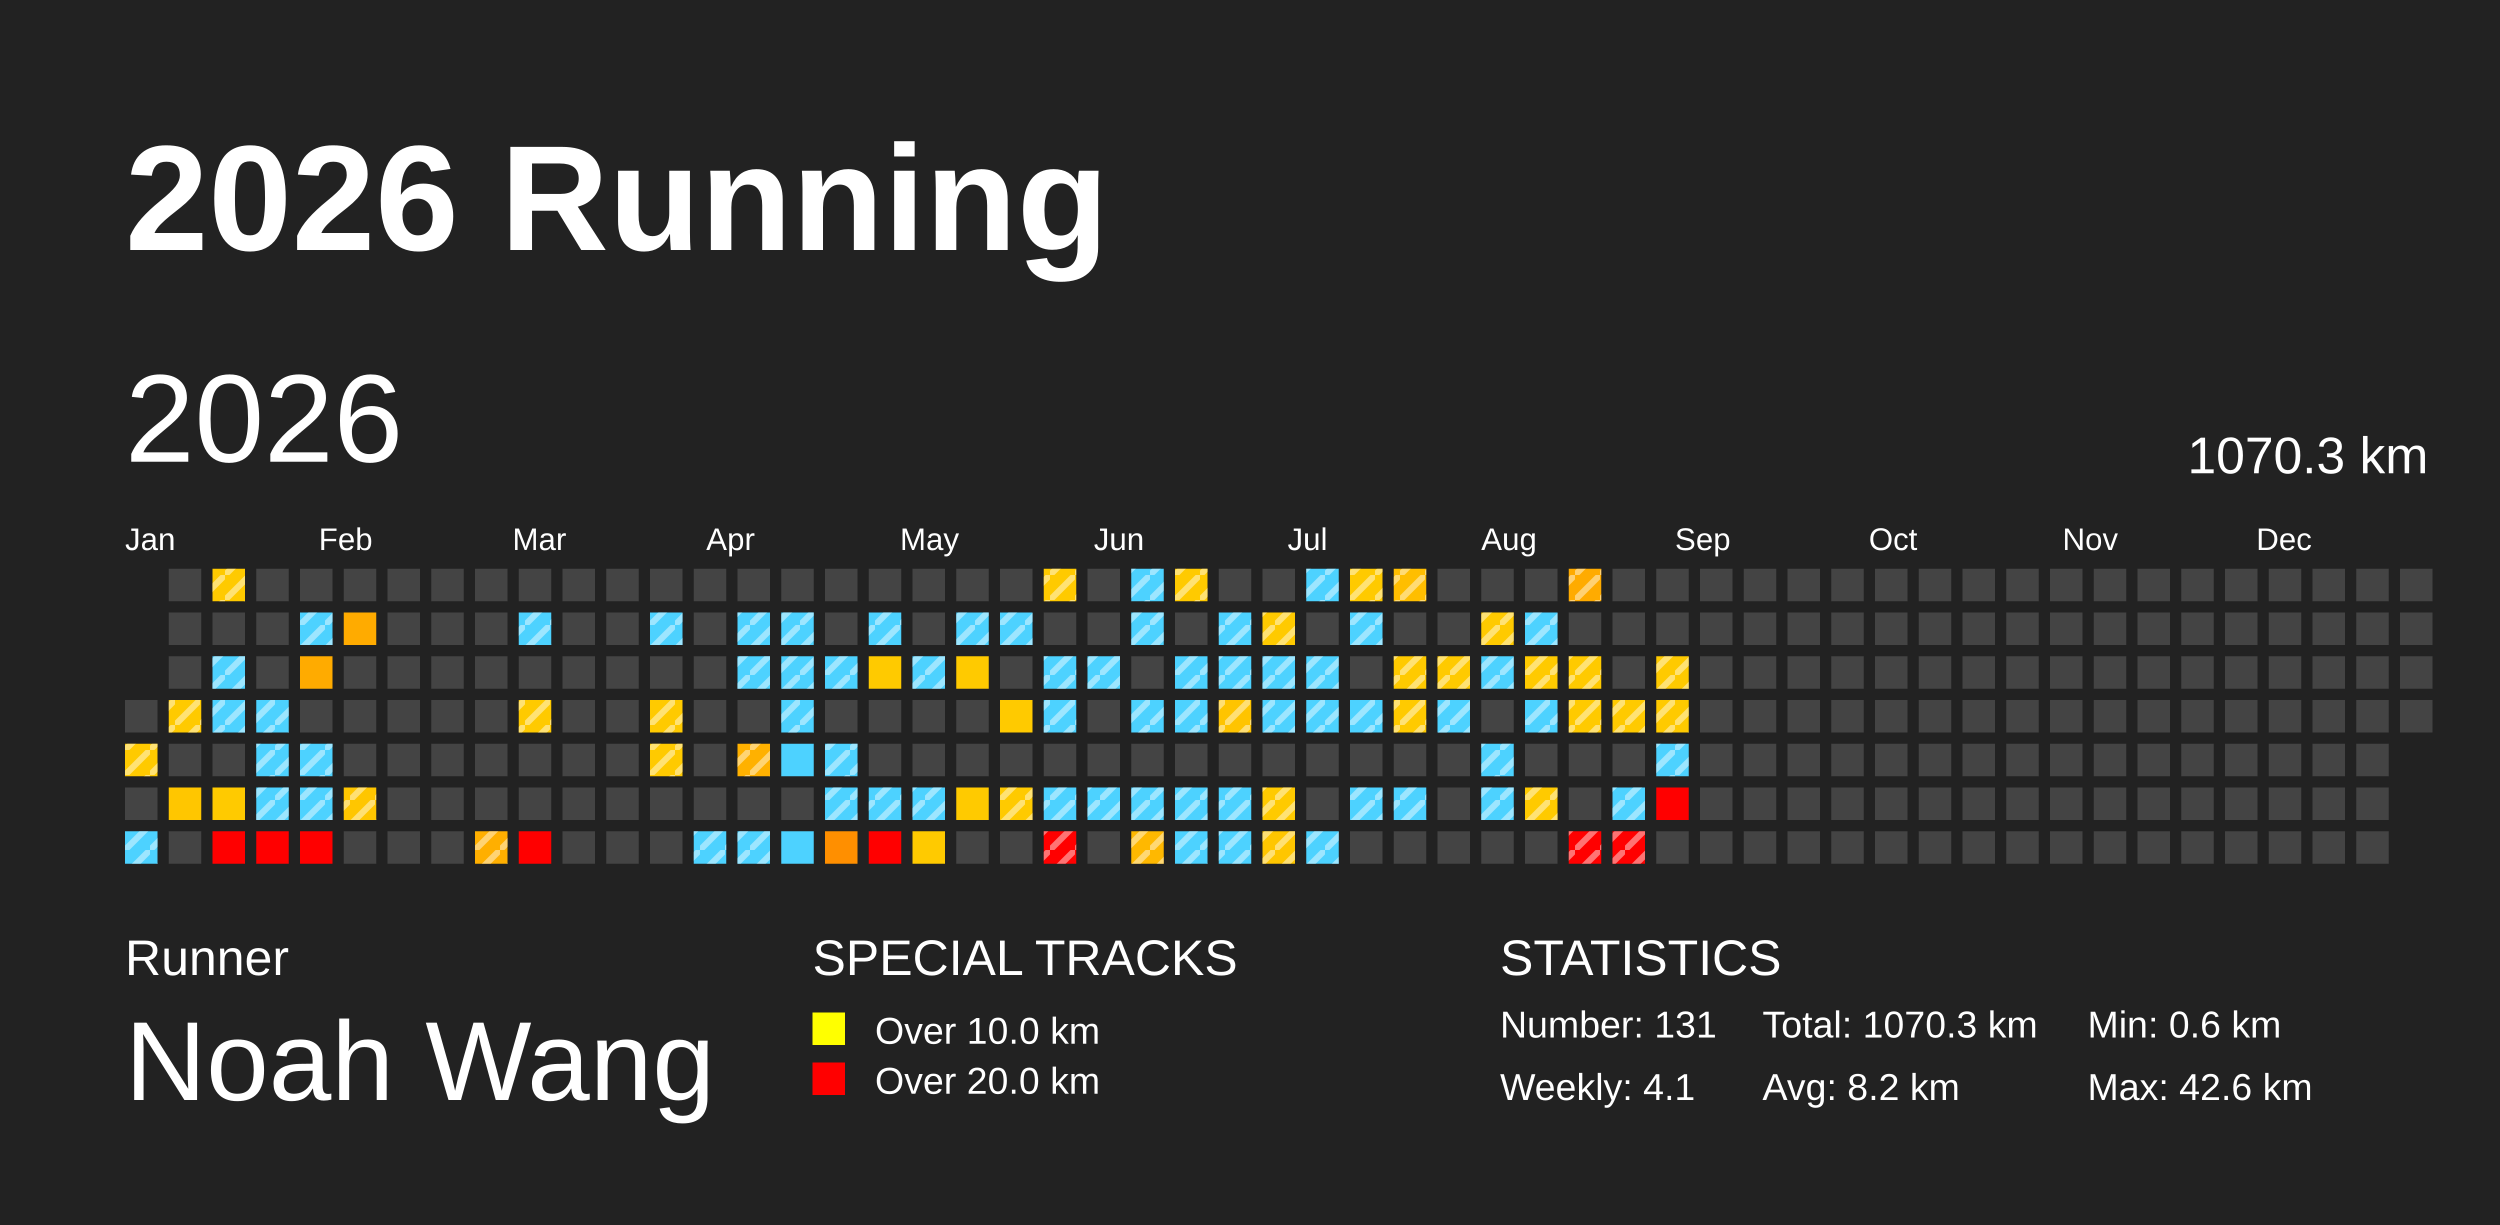
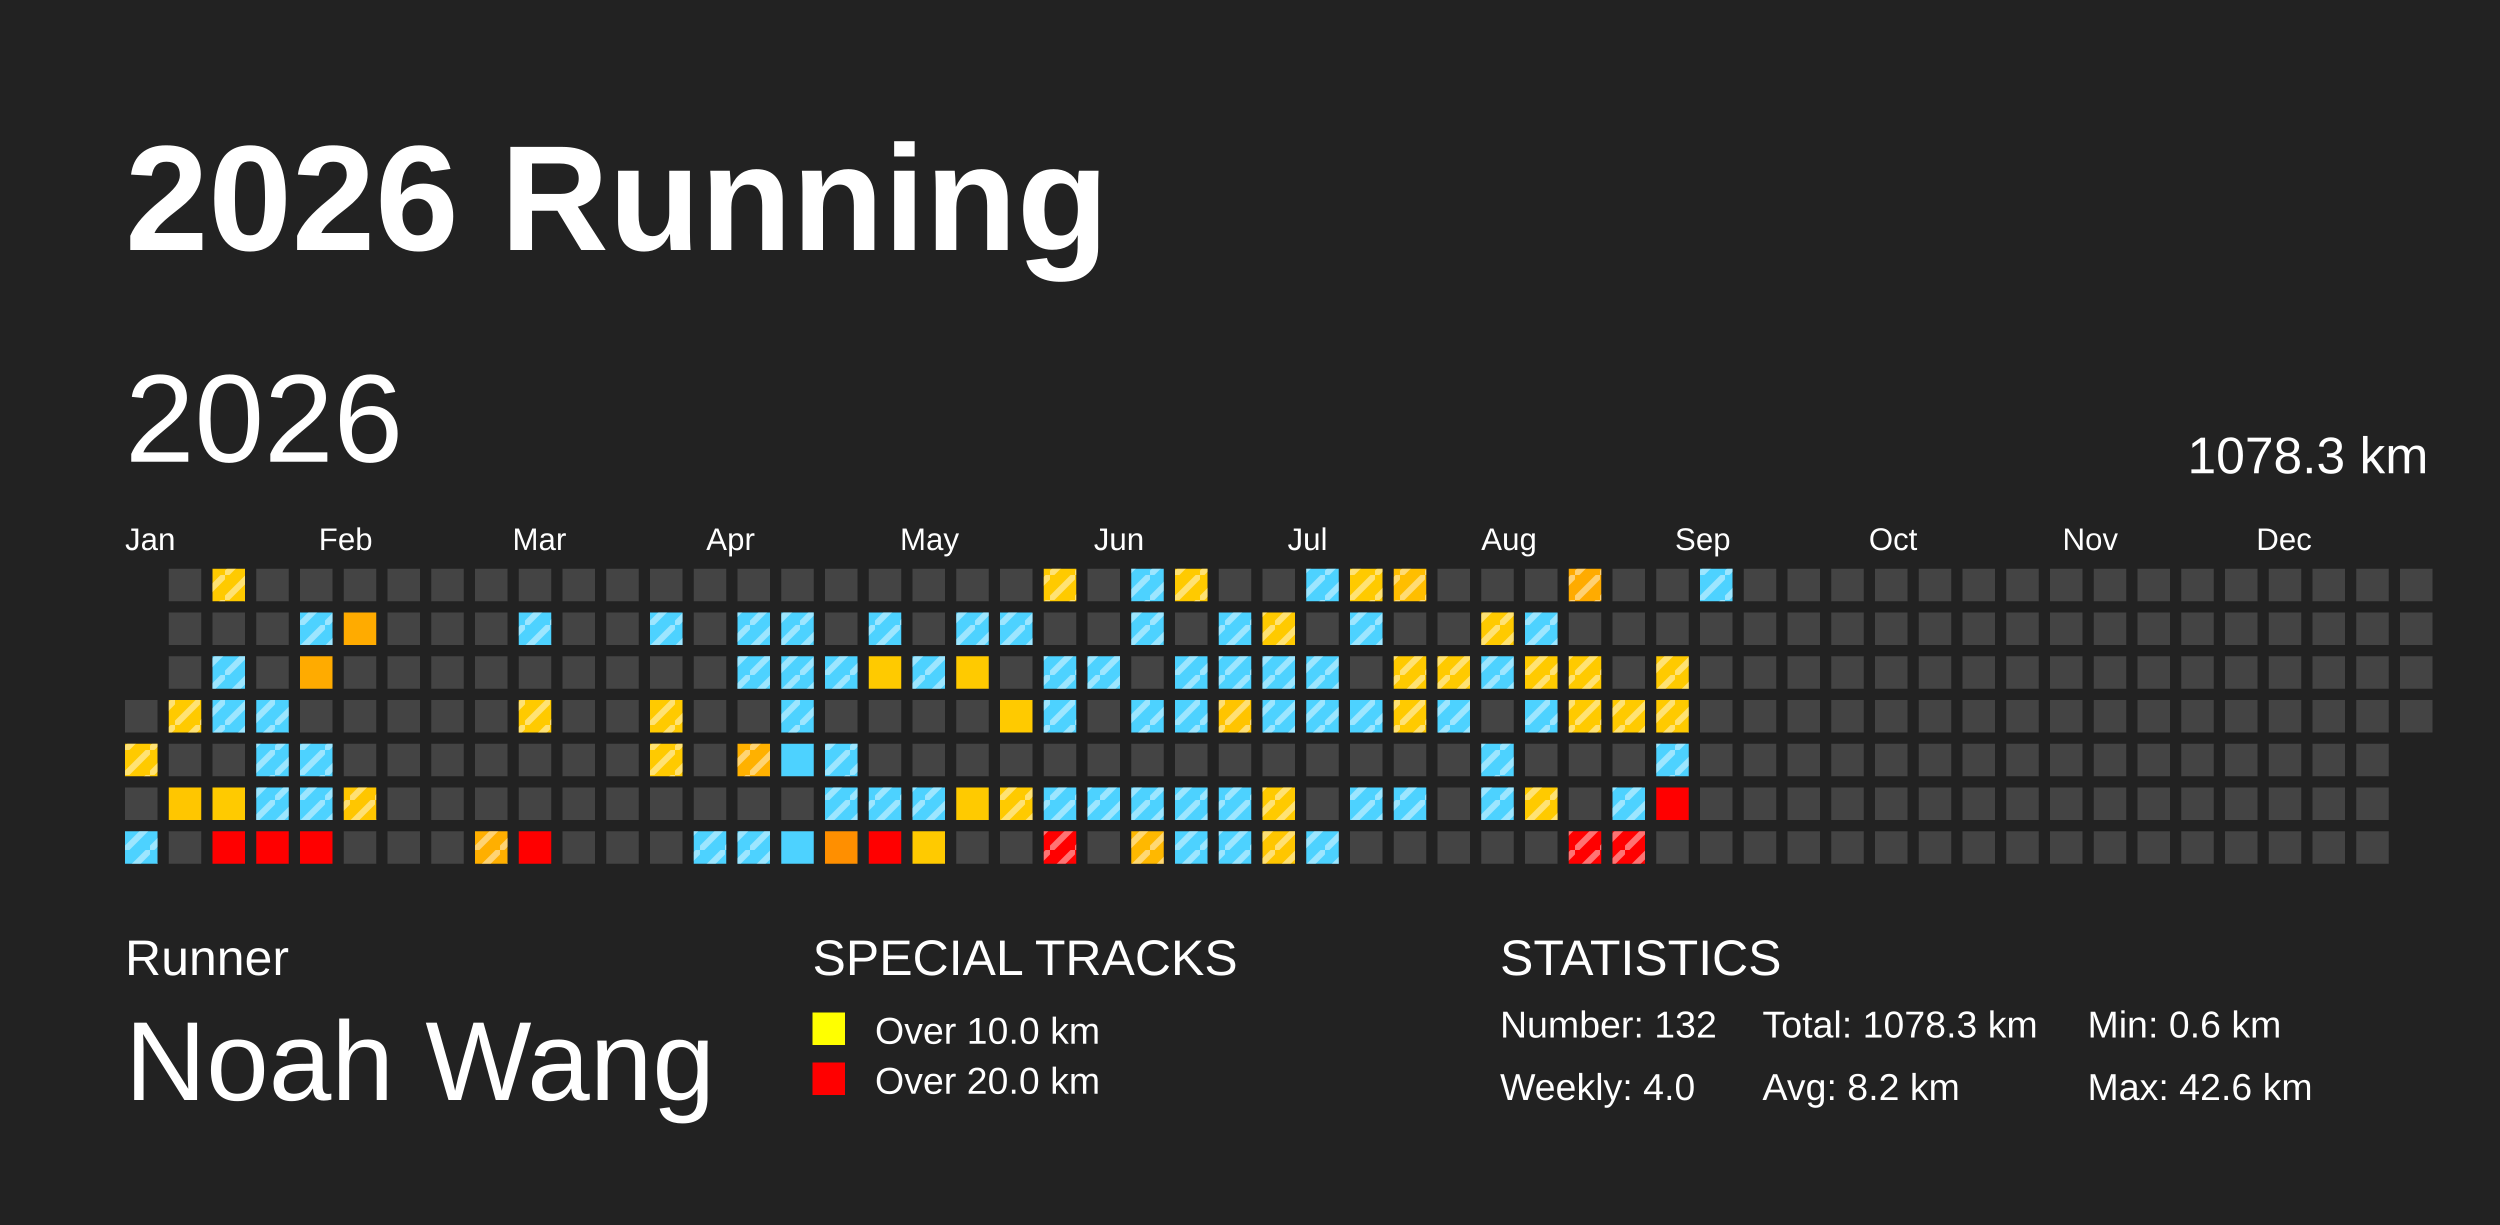
<svg xmlns="http://www.w3.org/2000/svg" baseProfile="full" height="98mm" version="1.1" viewBox="0,0,200,98" width="200mm">
  <defs>
    <pattern height="2" id="indoor-stripe" patternUnits="userSpaceOnUse" width="2">
      <line stroke="white" stroke-opacity="0.45" stroke-width="0.5" x1="0" x2="2" y1="2" y2="0" />
    </pattern>
  </defs>
  <rect fill="#222222" height="98" width="200" x="0" y="0" />
  <text fill="#FFFFFF" style="font-size:12px; font-family:Arial; font-weight:bold;" x="10" y="20">2026 Running</text>
  <text fill="#FFFFFF" style="font-size:4px; font-family:Arial" x="10" y="78">Runner</text>
  <text fill="#FFFFFF" style="font-size:9px; font-family:Arial" x="10" y="88">Noah Wang</text>
  <text fill="#FFFFFF" style="font-size:4px; font-family:Arial" x="65" y="78">SPECIAL TRACKS</text>
  <rect fill="yellow" height="2.6" width="2.6" x="65" y="81" />
  <text fill="#FFFFFF" style="font-size:3px; font-family:Arial" x="70" y="83.5">Over 10.0 km</text>
  <rect fill="red" height="2.6" width="2.6" x="65" y="85" />
  <text fill="#FFFFFF" style="font-size:3px; font-family:Arial" x="70" y="87.5">Over 20.0 km</text>
  <text fill="#FFFFFF" style="font-size:4px; font-family:Arial" x="120" y="78">STATISTICS</text>
-   <text fill="#FFFFFF" style="font-size:3px; font-family:Arial" x="120" y="83">Number: 131</text>
-   <text fill="#FFFFFF" style="font-size:3px; font-family:Arial" x="120" y="88">Weekly: 4.1</text>
-   <text fill="#FFFFFF" style="font-size:3px; font-family:Arial" x="141" y="83">Total: 1070.3 km</text>
+   <text fill="#FFFFFF" style="font-size:3px; font-family:Arial" x="120" y="83">Number: 132</text>
+   <text fill="#FFFFFF" style="font-size:3px; font-family:Arial" x="120" y="88">Weekly: 4.0</text>
+   <text fill="#FFFFFF" style="font-size:3px; font-family:Arial" x="141" y="83">Total: 1078.3 km</text>
  <text fill="#FFFFFF" style="font-size:3px; font-family:Arial" x="141" y="88">Avg: 8.2 km</text>
  <text fill="#FFFFFF" style="font-size:3px; font-family:Arial" x="167" y="83">Min: 0.6 km</text>
  <text fill="#FFFFFF" style="font-size:3px; font-family:Arial" x="167" y="88">Max: 42.6 km</text>
  <text dominant-baseline="hanging" fill="#FFFFFF" style="font-size:10.0px; font-family:Arial;" x="10" y="30">2026</text>
-   <text dominant-baseline="hanging" fill="#FFFFFF" style="font-size:4.125px; font-family:Arial;" x="175" y="35">1070.3 km</text>
+   <text dominant-baseline="hanging" fill="#FFFFFF" style="font-size:4.125px; font-family:Arial;" x="175" y="35">1078.3 km</text>
  <text fill="#FFFFFF" style="font-size:2.5px; font-family:Arial" x="10.0" y="44">Jan</text>
  <text fill="#FFFFFF" style="font-size:2.5px; font-family:Arial" x="25.5" y="44">Feb</text>
  <text fill="#FFFFFF" style="font-size:2.5px; font-family:Arial" x="41.0" y="44">Mar</text>
  <text fill="#FFFFFF" style="font-size:2.5px; font-family:Arial" x="56.5" y="44">Apr</text>
  <text fill="#FFFFFF" style="font-size:2.5px; font-family:Arial" x="72.0" y="44">May</text>
  <text fill="#FFFFFF" style="font-size:2.5px; font-family:Arial" x="87.5" y="44">Jun</text>
  <text fill="#FFFFFF" style="font-size:2.5px; font-family:Arial" x="103.0" y="44">Jul</text>
  <text fill="#FFFFFF" style="font-size:2.5px; font-family:Arial" x="118.5" y="44">Aug</text>
  <text fill="#FFFFFF" style="font-size:2.5px; font-family:Arial" x="134.0" y="44">Sep</text>
  <text fill="#FFFFFF" style="font-size:2.5px; font-family:Arial" x="149.5" y="44">Oct</text>
  <text fill="#FFFFFF" style="font-size:2.5px; font-family:Arial" x="165.0" y="44">Nov</text>
  <text fill="#FFFFFF" style="font-size:2.5px; font-family:Arial" x="180.5" y="44">Dec</text>
  <rect fill="#444444" height="2.6" width="2.6" x="10.0" y="56.0" />
  <rect fill="#ffca00" height="2.6" width="2.6" x="10.0" y="59.5" />
  <rect fill="url(#indoor-stripe)" height="2.6" style="pointer-events: none;" width="2.6" x="10.0" y="59.5" />
  <rect fill="#444444" height="2.6" width="2.6" x="10.0" y="63.0" />
  <rect fill="#4dd2ff" height="2.6" width="2.6" x="10.0" y="66.5" />
  <rect fill="url(#indoor-stripe)" height="2.6" style="pointer-events: none;" width="2.6" x="10.0" y="66.5" />
  <rect fill="#444444" height="2.6" width="2.6" x="13.5" y="45.5" />
  <rect fill="#444444" height="2.6" width="2.6" x="13.5" y="49.0" />
  <rect fill="#444444" height="2.6" width="2.6" x="13.5" y="52.5" />
  <rect fill="#ffca00" height="2.6" width="2.6" x="13.5" y="56.0" />
  <rect fill="url(#indoor-stripe)" height="2.6" style="pointer-events: none;" width="2.6" x="13.5" y="56.0" />
  <rect fill="#444444" height="2.6" width="2.6" x="13.5" y="59.5" />
  <rect fill="#ffc600" height="2.6" width="2.6" x="13.5" y="63.0" />
  <rect fill="#444444" height="2.6" width="2.6" x="13.5" y="66.5" />
  <rect fill="#ffca00" height="2.6" width="2.6" x="17.0" y="45.5" />
  <rect fill="url(#indoor-stripe)" height="2.6" style="pointer-events: none;" width="2.6" x="17.0" y="45.5" />
  <rect fill="#444444" height="2.6" width="2.6" x="17.0" y="49.0" />
  <rect fill="#4dd2ff" height="2.6" width="2.6" x="17.0" y="52.5" />
  <rect fill="url(#indoor-stripe)" height="2.6" style="pointer-events: none;" width="2.6" x="17.0" y="52.5" />
  <rect fill="#4dd2ff" height="2.6" width="2.6" x="17.0" y="56.0" />
  <rect fill="url(#indoor-stripe)" height="2.6" style="pointer-events: none;" width="2.6" x="17.0" y="56.0" />
  <rect fill="#444444" height="2.6" width="2.6" x="17.0" y="59.5" />
  <rect fill="#ffca00" height="2.6" width="2.6" x="17.0" y="63.0" />
  <rect fill="red" height="2.6" width="2.6" x="17.0" y="66.5" />
  <rect fill="#444444" height="2.6" width="2.6" x="20.5" y="45.5" />
  <rect fill="#444444" height="2.6" width="2.6" x="20.5" y="49.0" />
  <rect fill="#444444" height="2.6" width="2.6" x="20.5" y="52.5" />
  <rect fill="#4dd2ff" height="2.6" width="2.6" x="20.5" y="56.0" />
  <rect fill="url(#indoor-stripe)" height="2.6" style="pointer-events: none;" width="2.6" x="20.5" y="56.0" />
  <rect fill="#4dd2ff" height="2.6" width="2.6" x="20.5" y="59.5" />
  <rect fill="url(#indoor-stripe)" height="2.6" style="pointer-events: none;" width="2.6" x="20.5" y="59.5" />
  <rect fill="#4dd2ff" height="2.6" width="2.6" x="20.5" y="63.0" />
  <rect fill="url(#indoor-stripe)" height="2.6" style="pointer-events: none;" width="2.6" x="20.5" y="63.0" />
  <rect fill="red" height="2.6" width="2.6" x="20.5" y="66.5" />
  <rect fill="#444444" height="2.6" width="2.6" x="24.0" y="45.5" />
  <rect fill="#4dd2ff" height="2.6" width="2.6" x="24.0" y="49.0" />
  <rect fill="url(#indoor-stripe)" height="2.6" style="pointer-events: none;" width="2.6" x="24.0" y="49.0" />
  <rect fill="#ffab00" height="2.6" width="2.6" x="24.0" y="52.5" />
  <rect fill="#444444" height="2.6" width="2.6" x="24.0" y="56.0" />
  <rect fill="#4dd2ff" height="2.6" width="2.6" x="24.0" y="59.5" />
  <rect fill="url(#indoor-stripe)" height="2.6" style="pointer-events: none;" width="2.6" x="24.0" y="59.5" />
  <rect fill="#4dd2ff" height="2.6" width="2.6" x="24.0" y="63.0" />
  <rect fill="url(#indoor-stripe)" height="2.6" style="pointer-events: none;" width="2.6" x="24.0" y="63.0" />
  <rect fill="red" height="2.6" width="2.6" x="24.0" y="66.5" />
  <rect fill="#444444" height="2.6" width="2.6" x="27.5" y="45.5" />
  <rect fill="#ffab00" height="2.6" width="2.6" x="27.5" y="49.0" />
  <rect fill="#444444" height="2.6" width="2.6" x="27.5" y="52.5" />
  <rect fill="#444444" height="2.6" width="2.6" x="27.5" y="56.0" />
  <rect fill="#444444" height="2.6" width="2.6" x="27.5" y="59.5" />
  <rect fill="#ffc600" height="2.6" width="2.6" x="27.5" y="63.0" />
  <rect fill="url(#indoor-stripe)" height="2.6" style="pointer-events: none;" width="2.6" x="27.5" y="63.0" />
  <rect fill="#444444" height="2.6" width="2.6" x="27.5" y="66.5" />
  <rect fill="#444444" height="2.6" width="2.6" x="31.0" y="45.5" />
  <rect fill="#444444" height="2.6" width="2.6" x="31.0" y="49.0" />
  <rect fill="#444444" height="2.6" width="2.6" x="31.0" y="52.5" />
  <rect fill="#444444" height="2.6" width="2.6" x="31.0" y="56.0" />
  <rect fill="#444444" height="2.6" width="2.6" x="31.0" y="59.5" />
  <rect fill="#444444" height="2.6" width="2.6" x="31.0" y="63.0" />
  <rect fill="#444444" height="2.6" width="2.6" x="31.0" y="66.5" />
  <rect fill="#444444" height="2.6" width="2.6" x="34.5" y="45.5" />
  <rect fill="#444444" height="2.6" width="2.6" x="34.5" y="49.0" />
  <rect fill="#444444" height="2.6" width="2.6" x="34.5" y="52.5" />
  <rect fill="#444444" height="2.6" width="2.6" x="34.5" y="56.0" />
  <rect fill="#444444" height="2.6" width="2.6" x="34.5" y="59.5" />
  <rect fill="#444444" height="2.6" width="2.6" x="34.5" y="63.0" />
  <rect fill="#444444" height="2.6" width="2.6" x="34.5" y="66.5" />
  <rect fill="#444444" height="2.6" width="2.6" x="38.0" y="45.5" />
  <rect fill="#444444" height="2.6" width="2.6" x="38.0" y="49.0" />
  <rect fill="#444444" height="2.6" width="2.6" x="38.0" y="52.5" />
  <rect fill="#444444" height="2.6" width="2.6" x="38.0" y="56.0" />
  <rect fill="#444444" height="2.6" width="2.6" x="38.0" y="59.5" />
  <rect fill="#444444" height="2.6" width="2.6" x="38.0" y="63.0" />
  <rect fill="#ffaf00" height="2.6" width="2.6" x="38.0" y="66.5" />
  <rect fill="url(#indoor-stripe)" height="2.6" style="pointer-events: none;" width="2.6" x="38.0" y="66.5" />
  <rect fill="#444444" height="2.6" width="2.6" x="41.5" y="45.5" />
  <rect fill="#4dd2ff" height="2.6" width="2.6" x="41.5" y="49.0" />
  <rect fill="url(#indoor-stripe)" height="2.6" style="pointer-events: none;" width="2.6" x="41.5" y="49.0" />
  <rect fill="#444444" height="2.6" width="2.6" x="41.5" y="52.5" />
  <rect fill="#ffca00" height="2.6" width="2.6" x="41.5" y="56.0" />
  <rect fill="url(#indoor-stripe)" height="2.6" style="pointer-events: none;" width="2.6" x="41.5" y="56.0" />
  <rect fill="#444444" height="2.6" width="2.6" x="41.5" y="59.5" />
  <rect fill="#444444" height="2.6" width="2.6" x="41.5" y="63.0" />
  <rect fill="red" height="2.6" width="2.6" x="41.5" y="66.5" />
  <rect fill="#444444" height="2.6" width="2.6" x="45.0" y="45.5" />
  <rect fill="#444444" height="2.6" width="2.6" x="45.0" y="49.0" />
  <rect fill="#444444" height="2.6" width="2.6" x="45.0" y="52.5" />
  <rect fill="#444444" height="2.6" width="2.6" x="45.0" y="56.0" />
  <rect fill="#444444" height="2.6" width="2.6" x="45.0" y="59.5" />
  <rect fill="#444444" height="2.6" width="2.6" x="45.0" y="63.0" />
  <rect fill="#444444" height="2.6" width="2.6" x="45.0" y="66.5" />
  <rect fill="#444444" height="2.6" width="2.6" x="48.5" y="45.5" />
  <rect fill="#444444" height="2.6" width="2.6" x="48.5" y="49.0" />
  <rect fill="#444444" height="2.6" width="2.6" x="48.5" y="52.5" />
  <rect fill="#444444" height="2.6" width="2.6" x="48.5" y="56.0" />
  <rect fill="#444444" height="2.6" width="2.6" x="48.5" y="59.5" />
  <rect fill="#444444" height="2.6" width="2.6" x="48.5" y="63.0" />
  <rect fill="#444444" height="2.6" width="2.6" x="48.5" y="66.5" />
  <rect fill="#444444" height="2.6" width="2.6" x="52.0" y="45.5" />
  <rect fill="#4dd2ff" height="2.6" width="2.6" x="52.0" y="49.0" />
  <rect fill="url(#indoor-stripe)" height="2.6" style="pointer-events: none;" width="2.6" x="52.0" y="49.0" />
  <rect fill="#444444" height="2.6" width="2.6" x="52.0" y="52.5" />
  <rect fill="#ffca00" height="2.6" width="2.6" x="52.0" y="56.0" />
  <rect fill="url(#indoor-stripe)" height="2.6" style="pointer-events: none;" width="2.6" x="52.0" y="56.0" />
  <rect fill="#ffca00" height="2.6" width="2.6" x="52.0" y="59.5" />
  <rect fill="url(#indoor-stripe)" height="2.6" style="pointer-events: none;" width="2.6" x="52.0" y="59.5" />
  <rect fill="#444444" height="2.6" width="2.6" x="52.0" y="63.0" />
  <rect fill="#444444" height="2.6" width="2.6" x="52.0" y="66.5" />
  <rect fill="#444444" height="2.6" width="2.6" x="55.5" y="45.5" />
  <rect fill="#444444" height="2.6" width="2.6" x="55.5" y="49.0" />
  <rect fill="#444444" height="2.6" width="2.6" x="55.5" y="52.5" />
  <rect fill="#444444" height="2.6" width="2.6" x="55.5" y="56.0" />
  <rect fill="#444444" height="2.6" width="2.6" x="55.5" y="59.5" />
  <rect fill="#444444" height="2.6" width="2.6" x="55.5" y="63.0" />
  <rect fill="#4dd2ff" height="2.6" width="2.6" x="55.5" y="66.5" />
  <rect fill="url(#indoor-stripe)" height="2.6" style="pointer-events: none;" width="2.6" x="55.5" y="66.5" />
  <rect fill="#444444" height="2.6" width="2.6" x="59.0" y="45.5" />
  <rect fill="#4dd2ff" height="2.6" width="2.6" x="59.0" y="49.0" />
  <rect fill="url(#indoor-stripe)" height="2.6" style="pointer-events: none;" width="2.6" x="59.0" y="49.0" />
  <rect fill="#4dd2ff" height="2.6" width="2.6" x="59.0" y="52.5" />
  <rect fill="url(#indoor-stripe)" height="2.6" style="pointer-events: none;" width="2.6" x="59.0" y="52.5" />
  <rect fill="#444444" height="2.6" width="2.6" x="59.0" y="56.0" />
  <rect fill="#ffb100" height="2.6" width="2.6" x="59.0" y="59.5" />
  <rect fill="url(#indoor-stripe)" height="2.6" style="pointer-events: none;" width="2.6" x="59.0" y="59.5" />
  <rect fill="#444444" height="2.6" width="2.6" x="59.0" y="63.0" />
  <rect fill="#4dd2ff" height="2.6" width="2.6" x="59.0" y="66.5" />
  <rect fill="url(#indoor-stripe)" height="2.6" style="pointer-events: none;" width="2.6" x="59.0" y="66.5" />
  <rect fill="#444444" height="2.6" width="2.6" x="62.5" y="45.5" />
  <rect fill="#4dd2ff" height="2.6" width="2.6" x="62.5" y="49.0" />
  <rect fill="url(#indoor-stripe)" height="2.6" style="pointer-events: none;" width="2.6" x="62.5" y="49.0" />
  <rect fill="#4dd2ff" height="2.6" width="2.6" x="62.5" y="52.5" />
  <rect fill="url(#indoor-stripe)" height="2.6" style="pointer-events: none;" width="2.6" x="62.5" y="52.5" />
  <rect fill="#4dd2ff" height="2.6" width="2.6" x="62.5" y="56.0" />
  <rect fill="url(#indoor-stripe)" height="2.6" style="pointer-events: none;" width="2.6" x="62.5" y="56.0" />
  <rect fill="#4dd2ff" height="2.6" width="2.6" x="62.5" y="59.5" />
  <rect fill="#444444" height="2.6" width="2.6" x="62.5" y="63.0" />
  <rect fill="#4dd2ff" height="2.6" width="2.6" x="62.5" y="66.5" />
  <rect fill="#444444" height="2.6" width="2.6" x="66.0" y="45.5" />
  <rect fill="#444444" height="2.6" width="2.6" x="66.0" y="49.0" />
  <rect fill="#4dd2ff" height="2.6" width="2.6" x="66.0" y="52.5" />
  <rect fill="url(#indoor-stripe)" height="2.6" style="pointer-events: none;" width="2.6" x="66.0" y="52.5" />
  <rect fill="#444444" height="2.6" width="2.6" x="66.0" y="56.0" />
  <rect fill="#4dd2ff" height="2.6" width="2.6" x="66.0" y="59.5" />
  <rect fill="url(#indoor-stripe)" height="2.6" style="pointer-events: none;" width="2.6" x="66.0" y="59.5" />
  <rect fill="#4dd2ff" height="2.6" width="2.6" x="66.0" y="63.0" />
  <rect fill="url(#indoor-stripe)" height="2.6" style="pointer-events: none;" width="2.6" x="66.0" y="63.0" />
  <rect fill="#ff8f00" height="2.6" width="2.6" x="66.0" y="66.5" />
  <rect fill="#444444" height="2.6" width="2.6" x="69.5" y="45.5" />
  <rect fill="#4dd2ff" height="2.6" width="2.6" x="69.5" y="49.0" />
  <rect fill="url(#indoor-stripe)" height="2.6" style="pointer-events: none;" width="2.6" x="69.5" y="49.0" />
  <rect fill="#ffca00" height="2.6" width="2.6" x="69.5" y="52.5" />
  <rect fill="#444444" height="2.6" width="2.6" x="69.5" y="56.0" />
  <rect fill="#444444" height="2.6" width="2.6" x="69.5" y="59.5" />
  <rect fill="#4dd2ff" height="2.6" width="2.6" x="69.5" y="63.0" />
  <rect fill="url(#indoor-stripe)" height="2.6" style="pointer-events: none;" width="2.6" x="69.5" y="63.0" />
  <rect fill="red" height="2.6" width="2.6" x="69.5" y="66.5" />
  <rect fill="#444444" height="2.6" width="2.6" x="73.0" y="45.5" />
  <rect fill="#444444" height="2.6" width="2.6" x="73.0" y="49.0" />
  <rect fill="#4dd2ff" height="2.6" width="2.6" x="73.0" y="52.5" />
  <rect fill="url(#indoor-stripe)" height="2.6" style="pointer-events: none;" width="2.6" x="73.0" y="52.5" />
  <rect fill="#444444" height="2.6" width="2.6" x="73.0" y="56.0" />
  <rect fill="#444444" height="2.6" width="2.6" x="73.0" y="59.5" />
  <rect fill="#4dd2ff" height="2.6" width="2.6" x="73.0" y="63.0" />
  <rect fill="url(#indoor-stripe)" height="2.6" style="pointer-events: none;" width="2.6" x="73.0" y="63.0" />
  <rect fill="#ffca00" height="2.6" width="2.6" x="73.0" y="66.5" />
  <rect fill="#444444" height="2.6" width="2.6" x="76.5" y="45.5" />
  <rect fill="#4dd2ff" height="2.6" width="2.6" x="76.5" y="49.0" />
  <rect fill="url(#indoor-stripe)" height="2.6" style="pointer-events: none;" width="2.6" x="76.5" y="49.0" />
  <rect fill="#ffca00" height="2.6" width="2.6" x="76.5" y="52.5" />
  <rect fill="#444444" height="2.6" width="2.6" x="76.5" y="56.0" />
  <rect fill="#444444" height="2.6" width="2.6" x="76.5" y="59.5" />
  <rect fill="#ffca00" height="2.6" width="2.6" x="76.5" y="63.0" />
  <rect fill="#444444" height="2.6" width="2.6" x="76.5" y="66.5" />
  <rect fill="#444444" height="2.6" width="2.6" x="80.0" y="45.5" />
  <rect fill="#4dd2ff" height="2.6" width="2.6" x="80.0" y="49.0" />
  <rect fill="url(#indoor-stripe)" height="2.6" style="pointer-events: none;" width="2.6" x="80.0" y="49.0" />
  <rect fill="#444444" height="2.6" width="2.6" x="80.0" y="52.5" />
  <rect fill="#ffca00" height="2.6" width="2.6" x="80.0" y="56.0" />
  <rect fill="#444444" height="2.6" width="2.6" x="80.0" y="59.5" />
  <rect fill="#ffca00" height="2.6" width="2.6" x="80.0" y="63.0" />
  <rect fill="url(#indoor-stripe)" height="2.6" style="pointer-events: none;" width="2.6" x="80.0" y="63.0" />
  <rect fill="#444444" height="2.6" width="2.6" x="80.0" y="66.5" />
  <rect fill="#ffca00" height="2.6" width="2.6" x="83.5" y="45.5" />
  <rect fill="url(#indoor-stripe)" height="2.6" style="pointer-events: none;" width="2.6" x="83.5" y="45.5" />
  <rect fill="#444444" height="2.6" width="2.6" x="83.5" y="49.0" />
  <rect fill="#4dd2ff" height="2.6" width="2.6" x="83.5" y="52.5" />
  <rect fill="url(#indoor-stripe)" height="2.6" style="pointer-events: none;" width="2.6" x="83.5" y="52.5" />
  <rect fill="#4dd2ff" height="2.6" width="2.6" x="83.5" y="56.0" />
  <rect fill="url(#indoor-stripe)" height="2.6" style="pointer-events: none;" width="2.6" x="83.5" y="56.0" />
  <rect fill="#444444" height="2.6" width="2.6" x="83.5" y="59.5" />
  <rect fill="#4dd2ff" height="2.6" width="2.6" x="83.5" y="63.0" />
  <rect fill="url(#indoor-stripe)" height="2.6" style="pointer-events: none;" width="2.6" x="83.5" y="63.0" />
  <rect fill="red" height="2.6" width="2.6" x="83.5" y="66.5" />
  <rect fill="url(#indoor-stripe)" height="2.6" style="pointer-events: none;" width="2.6" x="83.5" y="66.5" />
  <rect fill="#444444" height="2.6" width="2.6" x="87.0" y="45.5" />
  <rect fill="#444444" height="2.6" width="2.6" x="87.0" y="49.0" />
  <rect fill="#4dd2ff" height="2.6" width="2.6" x="87.0" y="52.5" />
  <rect fill="url(#indoor-stripe)" height="2.6" style="pointer-events: none;" width="2.6" x="87.0" y="52.5" />
  <rect fill="#444444" height="2.6" width="2.6" x="87.0" y="56.0" />
  <rect fill="#444444" height="2.6" width="2.6" x="87.0" y="59.5" />
  <rect fill="#4dd2ff" height="2.6" width="2.6" x="87.0" y="63.0" />
  <rect fill="url(#indoor-stripe)" height="2.6" style="pointer-events: none;" width="2.6" x="87.0" y="63.0" />
  <rect fill="#444444" height="2.6" width="2.6" x="87.0" y="66.5" />
  <rect fill="#4dd2ff" height="2.6" width="2.6" x="90.5" y="45.5" />
  <rect fill="url(#indoor-stripe)" height="2.6" style="pointer-events: none;" width="2.6" x="90.5" y="45.5" />
  <rect fill="#4dd2ff" height="2.6" width="2.6" x="90.5" y="49.0" />
  <rect fill="url(#indoor-stripe)" height="2.6" style="pointer-events: none;" width="2.6" x="90.5" y="49.0" />
  <rect fill="#444444" height="2.6" width="2.6" x="90.5" y="52.5" />
  <rect fill="#4dd2ff" height="2.6" width="2.6" x="90.5" y="56.0" />
  <rect fill="url(#indoor-stripe)" height="2.6" style="pointer-events: none;" width="2.6" x="90.5" y="56.0" />
  <rect fill="#444444" height="2.6" width="2.6" x="90.5" y="59.5" />
  <rect fill="#4dd2ff" height="2.6" width="2.6" x="90.5" y="63.0" />
  <rect fill="url(#indoor-stripe)" height="2.6" style="pointer-events: none;" width="2.6" x="90.5" y="63.0" />
  <rect fill="#ffb800" height="2.6" width="2.6" x="90.5" y="66.5" />
  <rect fill="url(#indoor-stripe)" height="2.6" style="pointer-events: none;" width="2.6" x="90.5" y="66.5" />
  <rect fill="#ffca00" height="2.6" width="2.6" x="94.0" y="45.5" />
  <rect fill="url(#indoor-stripe)" height="2.6" style="pointer-events: none;" width="2.6" x="94.0" y="45.5" />
  <rect fill="#444444" height="2.6" width="2.6" x="94.0" y="49.0" />
  <rect fill="#4dd2ff" height="2.6" width="2.6" x="94.0" y="52.5" />
  <rect fill="url(#indoor-stripe)" height="2.6" style="pointer-events: none;" width="2.6" x="94.0" y="52.5" />
  <rect fill="#4dd2ff" height="2.6" width="2.6" x="94.0" y="56.0" />
  <rect fill="url(#indoor-stripe)" height="2.6" style="pointer-events: none;" width="2.6" x="94.0" y="56.0" />
  <rect fill="#444444" height="2.6" width="2.6" x="94.0" y="59.5" />
  <rect fill="#4dd2ff" height="2.6" width="2.6" x="94.0" y="63.0" />
  <rect fill="url(#indoor-stripe)" height="2.6" style="pointer-events: none;" width="2.6" x="94.0" y="63.0" />
  <rect fill="#4dd2ff" height="2.6" width="2.6" x="94.0" y="66.5" />
  <rect fill="url(#indoor-stripe)" height="2.6" style="pointer-events: none;" width="2.6" x="94.0" y="66.5" />
  <rect fill="#444444" height="2.6" width="2.6" x="97.5" y="45.5" />
  <rect fill="#4dd2ff" height="2.6" width="2.6" x="97.5" y="49.0" />
  <rect fill="url(#indoor-stripe)" height="2.6" style="pointer-events: none;" width="2.6" x="97.5" y="49.0" />
  <rect fill="#4dd2ff" height="2.6" width="2.6" x="97.5" y="52.5" />
  <rect fill="url(#indoor-stripe)" height="2.6" style="pointer-events: none;" width="2.6" x="97.5" y="52.5" />
  <rect fill="#ffc400" height="2.6" width="2.6" x="97.5" y="56.0" />
  <rect fill="url(#indoor-stripe)" height="2.6" style="pointer-events: none;" width="2.6" x="97.5" y="56.0" />
  <rect fill="#444444" height="2.6" width="2.6" x="97.5" y="59.5" />
  <rect fill="#4dd2ff" height="2.6" width="2.6" x="97.5" y="63.0" />
  <rect fill="url(#indoor-stripe)" height="2.6" style="pointer-events: none;" width="2.6" x="97.5" y="63.0" />
  <rect fill="#4dd2ff" height="2.6" width="2.6" x="97.5" y="66.5" />
  <rect fill="url(#indoor-stripe)" height="2.6" style="pointer-events: none;" width="2.6" x="97.5" y="66.5" />
  <rect fill="#444444" height="2.6" width="2.6" x="101.0" y="45.5" />
  <rect fill="#ffca00" height="2.6" width="2.6" x="101.0" y="49.0" />
  <rect fill="url(#indoor-stripe)" height="2.6" style="pointer-events: none;" width="2.6" x="101.0" y="49.0" />
  <rect fill="#4dd2ff" height="2.6" width="2.6" x="101.0" y="52.5" />
  <rect fill="url(#indoor-stripe)" height="2.6" style="pointer-events: none;" width="2.6" x="101.0" y="52.5" />
  <rect fill="#4dd2ff" height="2.6" width="2.6" x="101.0" y="56.0" />
  <rect fill="url(#indoor-stripe)" height="2.6" style="pointer-events: none;" width="2.6" x="101.0" y="56.0" />
  <rect fill="#444444" height="2.6" width="2.6" x="101.0" y="59.5" />
  <rect fill="#ffca00" height="2.6" width="2.6" x="101.0" y="63.0" />
  <rect fill="url(#indoor-stripe)" height="2.6" style="pointer-events: none;" width="2.6" x="101.0" y="63.0" />
  <rect fill="#ffc600" height="2.6" width="2.6" x="101.0" y="66.5" />
  <rect fill="url(#indoor-stripe)" height="2.6" style="pointer-events: none;" width="2.6" x="101.0" y="66.5" />
  <rect fill="#4dd2ff" height="2.6" width="2.6" x="104.5" y="45.5" />
  <rect fill="url(#indoor-stripe)" height="2.6" style="pointer-events: none;" width="2.6" x="104.5" y="45.5" />
  <rect fill="#444444" height="2.6" width="2.6" x="104.5" y="49.0" />
  <rect fill="#4dd2ff" height="2.6" width="2.6" x="104.5" y="52.5" />
  <rect fill="url(#indoor-stripe)" height="2.6" style="pointer-events: none;" width="2.6" x="104.5" y="52.5" />
  <rect fill="#4dd2ff" height="2.6" width="2.6" x="104.5" y="56.0" />
  <rect fill="url(#indoor-stripe)" height="2.6" style="pointer-events: none;" width="2.6" x="104.5" y="56.0" />
  <rect fill="#444444" height="2.6" width="2.6" x="104.5" y="59.5" />
  <rect fill="#444444" height="2.6" width="2.6" x="104.5" y="63.0" />
  <rect fill="#4dd2ff" height="2.6" width="2.6" x="104.5" y="66.5" />
  <rect fill="url(#indoor-stripe)" height="2.6" style="pointer-events: none;" width="2.6" x="104.5" y="66.5" />
  <rect fill="#ffca00" height="2.6" width="2.6" x="108.0" y="45.5" />
  <rect fill="url(#indoor-stripe)" height="2.6" style="pointer-events: none;" width="2.6" x="108.0" y="45.5" />
  <rect fill="#4dd2ff" height="2.6" width="2.6" x="108.0" y="49.0" />
  <rect fill="url(#indoor-stripe)" height="2.6" style="pointer-events: none;" width="2.6" x="108.0" y="49.0" />
  <rect fill="#444444" height="2.6" width="2.6" x="108.0" y="52.5" />
  <rect fill="#4dd2ff" height="2.6" width="2.6" x="108.0" y="56.0" />
  <rect fill="url(#indoor-stripe)" height="2.6" style="pointer-events: none;" width="2.6" x="108.0" y="56.0" />
  <rect fill="#444444" height="2.6" width="2.6" x="108.0" y="59.5" />
  <rect fill="#4dd2ff" height="2.6" width="2.6" x="108.0" y="63.0" />
  <rect fill="url(#indoor-stripe)" height="2.6" style="pointer-events: none;" width="2.6" x="108.0" y="63.0" />
  <rect fill="#444444" height="2.6" width="2.6" x="108.0" y="66.5" />
  <rect fill="#ffbe00" height="2.6" width="2.6" x="111.5" y="45.5" />
  <rect fill="url(#indoor-stripe)" height="2.6" style="pointer-events: none;" width="2.6" x="111.5" y="45.5" />
  <rect fill="#444444" height="2.6" width="2.6" x="111.5" y="49.0" />
  <rect fill="#ffca00" height="2.6" width="2.6" x="111.5" y="52.5" />
  <rect fill="url(#indoor-stripe)" height="2.6" style="pointer-events: none;" width="2.6" x="111.5" y="52.5" />
  <rect fill="#ffca00" height="2.6" width="2.6" x="111.5" y="56.0" />
  <rect fill="url(#indoor-stripe)" height="2.6" style="pointer-events: none;" width="2.6" x="111.5" y="56.0" />
  <rect fill="#444444" height="2.6" width="2.6" x="111.5" y="59.5" />
  <rect fill="#4dd2ff" height="2.6" width="2.6" x="111.5" y="63.0" />
  <rect fill="url(#indoor-stripe)" height="2.6" style="pointer-events: none;" width="2.6" x="111.5" y="63.0" />
  <rect fill="#444444" height="2.6" width="2.6" x="111.5" y="66.5" />
  <rect fill="#444444" height="2.6" width="2.6" x="115.0" y="45.5" />
  <rect fill="#444444" height="2.6" width="2.6" x="115.0" y="49.0" />
  <rect fill="#ffca00" height="2.6" width="2.6" x="115.0" y="52.5" />
  <rect fill="url(#indoor-stripe)" height="2.6" style="pointer-events: none;" width="2.6" x="115.0" y="52.5" />
  <rect fill="#4dd2ff" height="2.6" width="2.6" x="115.0" y="56.0" />
  <rect fill="url(#indoor-stripe)" height="2.6" style="pointer-events: none;" width="2.6" x="115.0" y="56.0" />
  <rect fill="#444444" height="2.6" width="2.6" x="115.0" y="59.5" />
  <rect fill="#444444" height="2.6" width="2.6" x="115.0" y="63.0" />
  <rect fill="#444444" height="2.6" width="2.6" x="115.0" y="66.5" />
  <rect fill="#444444" height="2.6" width="2.6" x="118.5" y="45.5" />
  <rect fill="#ffca00" height="2.6" width="2.6" x="118.5" y="49.0" />
  <rect fill="url(#indoor-stripe)" height="2.6" style="pointer-events: none;" width="2.6" x="118.5" y="49.0" />
  <rect fill="#4dd2ff" height="2.6" width="2.6" x="118.5" y="52.5" />
  <rect fill="url(#indoor-stripe)" height="2.6" style="pointer-events: none;" width="2.6" x="118.5" y="52.5" />
  <rect fill="#444444" height="2.6" width="2.6" x="118.5" y="56.0" />
  <rect fill="#4dd2ff" height="2.6" width="2.6" x="118.5" y="59.5" />
  <rect fill="url(#indoor-stripe)" height="2.6" style="pointer-events: none;" width="2.6" x="118.5" y="59.5" />
  <rect fill="#4dd2ff" height="2.6" width="2.6" x="118.5" y="63.0" />
  <rect fill="url(#indoor-stripe)" height="2.6" style="pointer-events: none;" width="2.6" x="118.5" y="63.0" />
  <rect fill="#444444" height="2.6" width="2.6" x="118.5" y="66.5" />
  <rect fill="#444444" height="2.6" width="2.6" x="122.0" y="45.5" />
  <rect fill="#4dd2ff" height="2.6" width="2.6" x="122.0" y="49.0" />
  <rect fill="url(#indoor-stripe)" height="2.6" style="pointer-events: none;" width="2.6" x="122.0" y="49.0" />
  <rect fill="#ffca00" height="2.6" width="2.6" x="122.0" y="52.5" />
  <rect fill="url(#indoor-stripe)" height="2.6" style="pointer-events: none;" width="2.6" x="122.0" y="52.5" />
  <rect fill="#4dd2ff" height="2.6" width="2.6" x="122.0" y="56.0" />
  <rect fill="url(#indoor-stripe)" height="2.6" style="pointer-events: none;" width="2.6" x="122.0" y="56.0" />
  <rect fill="#444444" height="2.6" width="2.6" x="122.0" y="59.5" />
  <rect fill="#ffca00" height="2.6" width="2.6" x="122.0" y="63.0" />
  <rect fill="url(#indoor-stripe)" height="2.6" style="pointer-events: none;" width="2.6" x="122.0" y="63.0" />
  <rect fill="#444444" height="2.6" width="2.6" x="122.0" y="66.5" />
  <rect fill="#ffab00" height="2.6" width="2.6" x="125.5" y="45.5" />
  <rect fill="url(#indoor-stripe)" height="2.6" style="pointer-events: none;" width="2.6" x="125.5" y="45.5" />
  <rect fill="#444444" height="2.6" width="2.6" x="125.5" y="49.0" />
  <rect fill="#ffca00" height="2.6" width="2.6" x="125.5" y="52.5" />
  <rect fill="url(#indoor-stripe)" height="2.6" style="pointer-events: none;" width="2.6" x="125.5" y="52.5" />
  <rect fill="#ffca00" height="2.6" width="2.6" x="125.5" y="56.0" />
  <rect fill="url(#indoor-stripe)" height="2.6" style="pointer-events: none;" width="2.6" x="125.5" y="56.0" />
  <rect fill="#444444" height="2.6" width="2.6" x="125.5" y="59.5" />
  <rect fill="#444444" height="2.6" width="2.6" x="125.5" y="63.0" />
  <rect fill="red" height="2.6" width="2.6" x="125.5" y="66.5" />
  <rect fill="url(#indoor-stripe)" height="2.6" style="pointer-events: none;" width="2.6" x="125.5" y="66.5" />
  <rect fill="#444444" height="2.6" width="2.6" x="129.0" y="45.5" />
  <rect fill="#444444" height="2.6" width="2.6" x="129.0" y="49.0" />
  <rect fill="#444444" height="2.6" width="2.6" x="129.0" y="52.5" />
  <rect fill="#ffca00" height="2.6" width="2.6" x="129.0" y="56.0" />
  <rect fill="url(#indoor-stripe)" height="2.6" style="pointer-events: none;" width="2.6" x="129.0" y="56.0" />
  <rect fill="#444444" height="2.6" width="2.6" x="129.0" y="59.5" />
  <rect fill="#4dd2ff" height="2.6" width="2.6" x="129.0" y="63.0" />
  <rect fill="url(#indoor-stripe)" height="2.6" style="pointer-events: none;" width="2.6" x="129.0" y="63.0" />
  <rect fill="red" height="2.6" width="2.6" x="129.0" y="66.5" />
  <rect fill="url(#indoor-stripe)" height="2.6" style="pointer-events: none;" width="2.6" x="129.0" y="66.5" />
  <rect fill="#444444" height="2.6" width="2.6" x="132.5" y="45.5" />
  <rect fill="#444444" height="2.6" width="2.6" x="132.5" y="49.0" />
  <rect fill="#ffca00" height="2.6" width="2.6" x="132.5" y="52.5" />
  <rect fill="url(#indoor-stripe)" height="2.6" style="pointer-events: none;" width="2.6" x="132.5" y="52.5" />
  <rect fill="#ffca00" height="2.6" width="2.6" x="132.5" y="56.0" />
  <rect fill="url(#indoor-stripe)" height="2.6" style="pointer-events: none;" width="2.6" x="132.5" y="56.0" />
  <rect fill="#4dd2ff" height="2.6" width="2.6" x="132.5" y="59.5" />
  <rect fill="url(#indoor-stripe)" height="2.6" style="pointer-events: none;" width="2.6" x="132.5" y="59.5" />
  <rect fill="red" height="2.6" width="2.6" x="132.5" y="63.0" />
  <rect fill="#444444" height="2.6" width="2.6" x="132.5" y="66.5" />
-   <rect fill="#444444" height="2.6" width="2.6" x="136.0" y="45.5" />
+   <rect fill="#4dd2ff" height="2.6" width="2.6" x="136.0" y="45.5" />
+   <rect fill="url(#indoor-stripe)" height="2.6" style="pointer-events: none;" width="2.6" x="136.0" y="45.5" />
  <rect fill="#444444" height="2.6" width="2.6" x="136.0" y="49.0" />
  <rect fill="#444444" height="2.6" width="2.6" x="136.0" y="52.5" />
  <rect fill="#444444" height="2.6" width="2.6" x="136.0" y="56.0" />
  <rect fill="#444444" height="2.6" width="2.6" x="136.0" y="59.5" />
  <rect fill="#444444" height="2.6" width="2.6" x="136.0" y="63.0" />
  <rect fill="#444444" height="2.6" width="2.6" x="136.0" y="66.5" />
  <rect fill="#444444" height="2.6" width="2.6" x="139.5" y="45.5" />
  <rect fill="#444444" height="2.6" width="2.6" x="139.5" y="49.0" />
  <rect fill="#444444" height="2.6" width="2.6" x="139.5" y="52.5" />
  <rect fill="#444444" height="2.6" width="2.6" x="139.5" y="56.0" />
  <rect fill="#444444" height="2.6" width="2.6" x="139.5" y="59.5" />
  <rect fill="#444444" height="2.6" width="2.6" x="139.5" y="63.0" />
  <rect fill="#444444" height="2.6" width="2.6" x="139.5" y="66.5" />
  <rect fill="#444444" height="2.6" width="2.6" x="143.0" y="45.5" />
  <rect fill="#444444" height="2.6" width="2.6" x="143.0" y="49.0" />
  <rect fill="#444444" height="2.6" width="2.6" x="143.0" y="52.5" />
  <rect fill="#444444" height="2.6" width="2.6" x="143.0" y="56.0" />
  <rect fill="#444444" height="2.6" width="2.6" x="143.0" y="59.5" />
  <rect fill="#444444" height="2.6" width="2.6" x="143.0" y="63.0" />
  <rect fill="#444444" height="2.6" width="2.6" x="143.0" y="66.5" />
  <rect fill="#444444" height="2.6" width="2.6" x="146.5" y="45.5" />
  <rect fill="#444444" height="2.6" width="2.6" x="146.5" y="49.0" />
  <rect fill="#444444" height="2.6" width="2.6" x="146.5" y="52.5" />
  <rect fill="#444444" height="2.6" width="2.6" x="146.5" y="56.0" />
  <rect fill="#444444" height="2.6" width="2.6" x="146.5" y="59.5" />
  <rect fill="#444444" height="2.6" width="2.6" x="146.5" y="63.0" />
  <rect fill="#444444" height="2.6" width="2.6" x="146.5" y="66.5" />
  <rect fill="#444444" height="2.6" width="2.6" x="150.0" y="45.5" />
  <rect fill="#444444" height="2.6" width="2.6" x="150.0" y="49.0" />
  <rect fill="#444444" height="2.6" width="2.6" x="150.0" y="52.5" />
  <rect fill="#444444" height="2.6" width="2.6" x="150.0" y="56.0" />
  <rect fill="#444444" height="2.6" width="2.6" x="150.0" y="59.5" />
  <rect fill="#444444" height="2.6" width="2.6" x="150.0" y="63.0" />
  <rect fill="#444444" height="2.6" width="2.6" x="150.0" y="66.5" />
  <rect fill="#444444" height="2.6" width="2.6" x="153.5" y="45.5" />
  <rect fill="#444444" height="2.6" width="2.6" x="153.5" y="49.0" />
  <rect fill="#444444" height="2.6" width="2.6" x="153.5" y="52.5" />
  <rect fill="#444444" height="2.6" width="2.6" x="153.5" y="56.0" />
  <rect fill="#444444" height="2.6" width="2.6" x="153.5" y="59.5" />
  <rect fill="#444444" height="2.6" width="2.6" x="153.5" y="63.0" />
  <rect fill="#444444" height="2.6" width="2.6" x="153.5" y="66.5" />
  <rect fill="#444444" height="2.6" width="2.6" x="157.0" y="45.5" />
  <rect fill="#444444" height="2.6" width="2.6" x="157.0" y="49.0" />
  <rect fill="#444444" height="2.6" width="2.6" x="157.0" y="52.5" />
  <rect fill="#444444" height="2.6" width="2.6" x="157.0" y="56.0" />
  <rect fill="#444444" height="2.6" width="2.6" x="157.0" y="59.5" />
  <rect fill="#444444" height="2.6" width="2.6" x="157.0" y="63.0" />
  <rect fill="#444444" height="2.6" width="2.6" x="157.0" y="66.5" />
  <rect fill="#444444" height="2.6" width="2.6" x="160.5" y="45.5" />
  <rect fill="#444444" height="2.6" width="2.6" x="160.5" y="49.0" />
  <rect fill="#444444" height="2.6" width="2.6" x="160.5" y="52.5" />
  <rect fill="#444444" height="2.6" width="2.6" x="160.5" y="56.0" />
  <rect fill="#444444" height="2.6" width="2.6" x="160.5" y="59.5" />
  <rect fill="#444444" height="2.6" width="2.6" x="160.5" y="63.0" />
  <rect fill="#444444" height="2.6" width="2.6" x="160.5" y="66.5" />
  <rect fill="#444444" height="2.6" width="2.6" x="164.0" y="45.5" />
  <rect fill="#444444" height="2.6" width="2.6" x="164.0" y="49.0" />
  <rect fill="#444444" height="2.6" width="2.6" x="164.0" y="52.5" />
  <rect fill="#444444" height="2.6" width="2.6" x="164.0" y="56.0" />
  <rect fill="#444444" height="2.6" width="2.6" x="164.0" y="59.5" />
  <rect fill="#444444" height="2.6" width="2.6" x="164.0" y="63.0" />
  <rect fill="#444444" height="2.6" width="2.6" x="164.0" y="66.5" />
  <rect fill="#444444" height="2.6" width="2.6" x="167.5" y="45.5" />
  <rect fill="#444444" height="2.6" width="2.6" x="167.5" y="49.0" />
  <rect fill="#444444" height="2.6" width="2.6" x="167.5" y="52.5" />
  <rect fill="#444444" height="2.6" width="2.6" x="167.5" y="56.0" />
  <rect fill="#444444" height="2.6" width="2.6" x="167.5" y="59.5" />
  <rect fill="#444444" height="2.6" width="2.6" x="167.5" y="63.0" />
  <rect fill="#444444" height="2.6" width="2.6" x="167.5" y="66.5" />
  <rect fill="#444444" height="2.6" width="2.6" x="171.0" y="45.5" />
  <rect fill="#444444" height="2.6" width="2.6" x="171.0" y="49.0" />
  <rect fill="#444444" height="2.6" width="2.6" x="171.0" y="52.5" />
  <rect fill="#444444" height="2.6" width="2.6" x="171.0" y="56.0" />
  <rect fill="#444444" height="2.6" width="2.6" x="171.0" y="59.5" />
  <rect fill="#444444" height="2.6" width="2.6" x="171.0" y="63.0" />
  <rect fill="#444444" height="2.6" width="2.6" x="171.0" y="66.5" />
  <rect fill="#444444" height="2.6" width="2.6" x="174.5" y="45.5" />
  <rect fill="#444444" height="2.6" width="2.6" x="174.5" y="49.0" />
  <rect fill="#444444" height="2.6" width="2.6" x="174.5" y="52.5" />
  <rect fill="#444444" height="2.6" width="2.6" x="174.5" y="56.0" />
  <rect fill="#444444" height="2.6" width="2.6" x="174.5" y="59.5" />
  <rect fill="#444444" height="2.6" width="2.6" x="174.5" y="63.0" />
  <rect fill="#444444" height="2.6" width="2.6" x="174.5" y="66.5" />
  <rect fill="#444444" height="2.6" width="2.6" x="178.0" y="45.5" />
  <rect fill="#444444" height="2.6" width="2.6" x="178.0" y="49.0" />
  <rect fill="#444444" height="2.6" width="2.6" x="178.0" y="52.5" />
  <rect fill="#444444" height="2.6" width="2.6" x="178.0" y="56.0" />
  <rect fill="#444444" height="2.6" width="2.6" x="178.0" y="59.5" />
  <rect fill="#444444" height="2.6" width="2.6" x="178.0" y="63.0" />
  <rect fill="#444444" height="2.6" width="2.6" x="178.0" y="66.5" />
  <rect fill="#444444" height="2.6" width="2.6" x="181.5" y="45.5" />
  <rect fill="#444444" height="2.6" width="2.6" x="181.5" y="49.0" />
  <rect fill="#444444" height="2.6" width="2.6" x="181.5" y="52.5" />
  <rect fill="#444444" height="2.6" width="2.6" x="181.5" y="56.0" />
  <rect fill="#444444" height="2.6" width="2.6" x="181.5" y="59.5" />
  <rect fill="#444444" height="2.6" width="2.6" x="181.5" y="63.0" />
  <rect fill="#444444" height="2.6" width="2.6" x="181.5" y="66.5" />
  <rect fill="#444444" height="2.6" width="2.6" x="185.0" y="45.5" />
  <rect fill="#444444" height="2.6" width="2.6" x="185.0" y="49.0" />
  <rect fill="#444444" height="2.6" width="2.6" x="185.0" y="52.5" />
  <rect fill="#444444" height="2.6" width="2.6" x="185.0" y="56.0" />
  <rect fill="#444444" height="2.6" width="2.6" x="185.0" y="59.5" />
  <rect fill="#444444" height="2.6" width="2.6" x="185.0" y="63.0" />
  <rect fill="#444444" height="2.6" width="2.6" x="185.0" y="66.5" />
  <rect fill="#444444" height="2.6" width="2.6" x="188.5" y="45.5" />
  <rect fill="#444444" height="2.6" width="2.6" x="188.5" y="49.0" />
  <rect fill="#444444" height="2.6" width="2.6" x="188.5" y="52.5" />
  <rect fill="#444444" height="2.6" width="2.6" x="188.5" y="56.0" />
  <rect fill="#444444" height="2.6" width="2.6" x="188.5" y="59.5" />
  <rect fill="#444444" height="2.6" width="2.6" x="188.5" y="63.0" />
  <rect fill="#444444" height="2.6" width="2.6" x="188.5" y="66.5" />
  <rect fill="#444444" height="2.6" width="2.6" x="192.0" y="45.5" />
  <rect fill="#444444" height="2.6" width="2.6" x="192.0" y="49.0" />
  <rect fill="#444444" height="2.6" width="2.6" x="192.0" y="52.5" />
  <rect fill="#444444" height="2.6" width="2.6" x="192.0" y="56.0" />
</svg>
